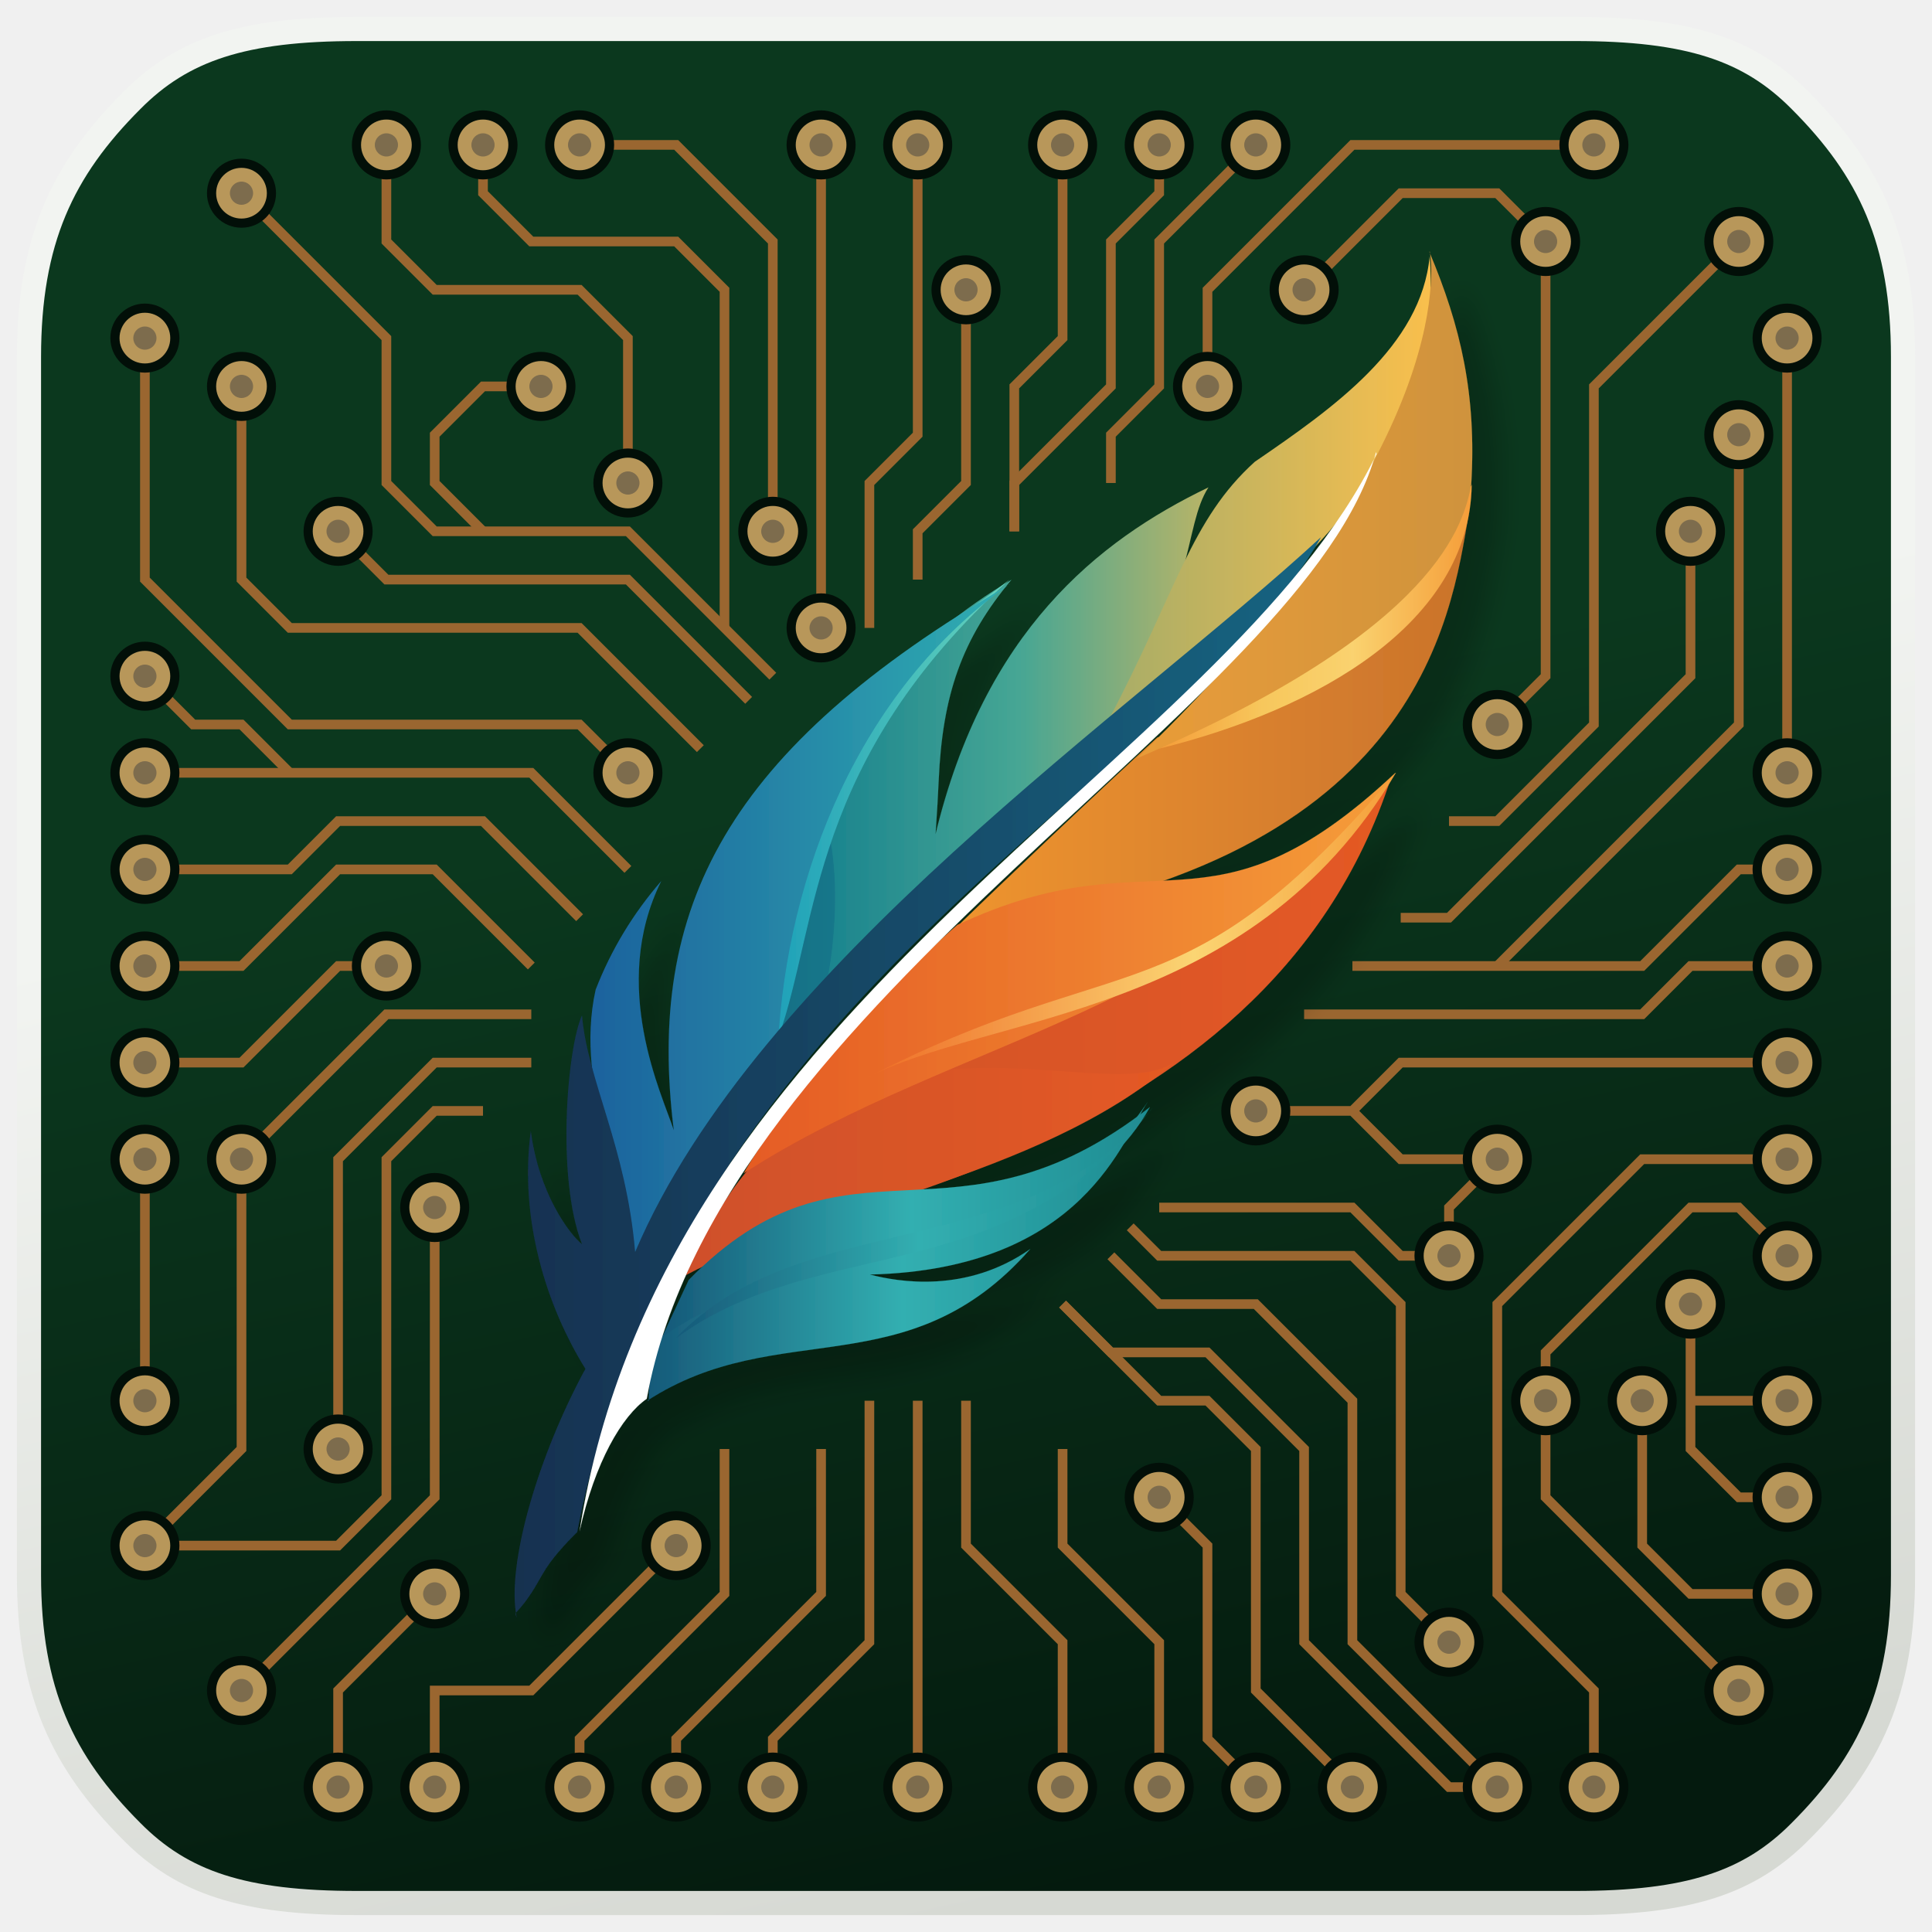
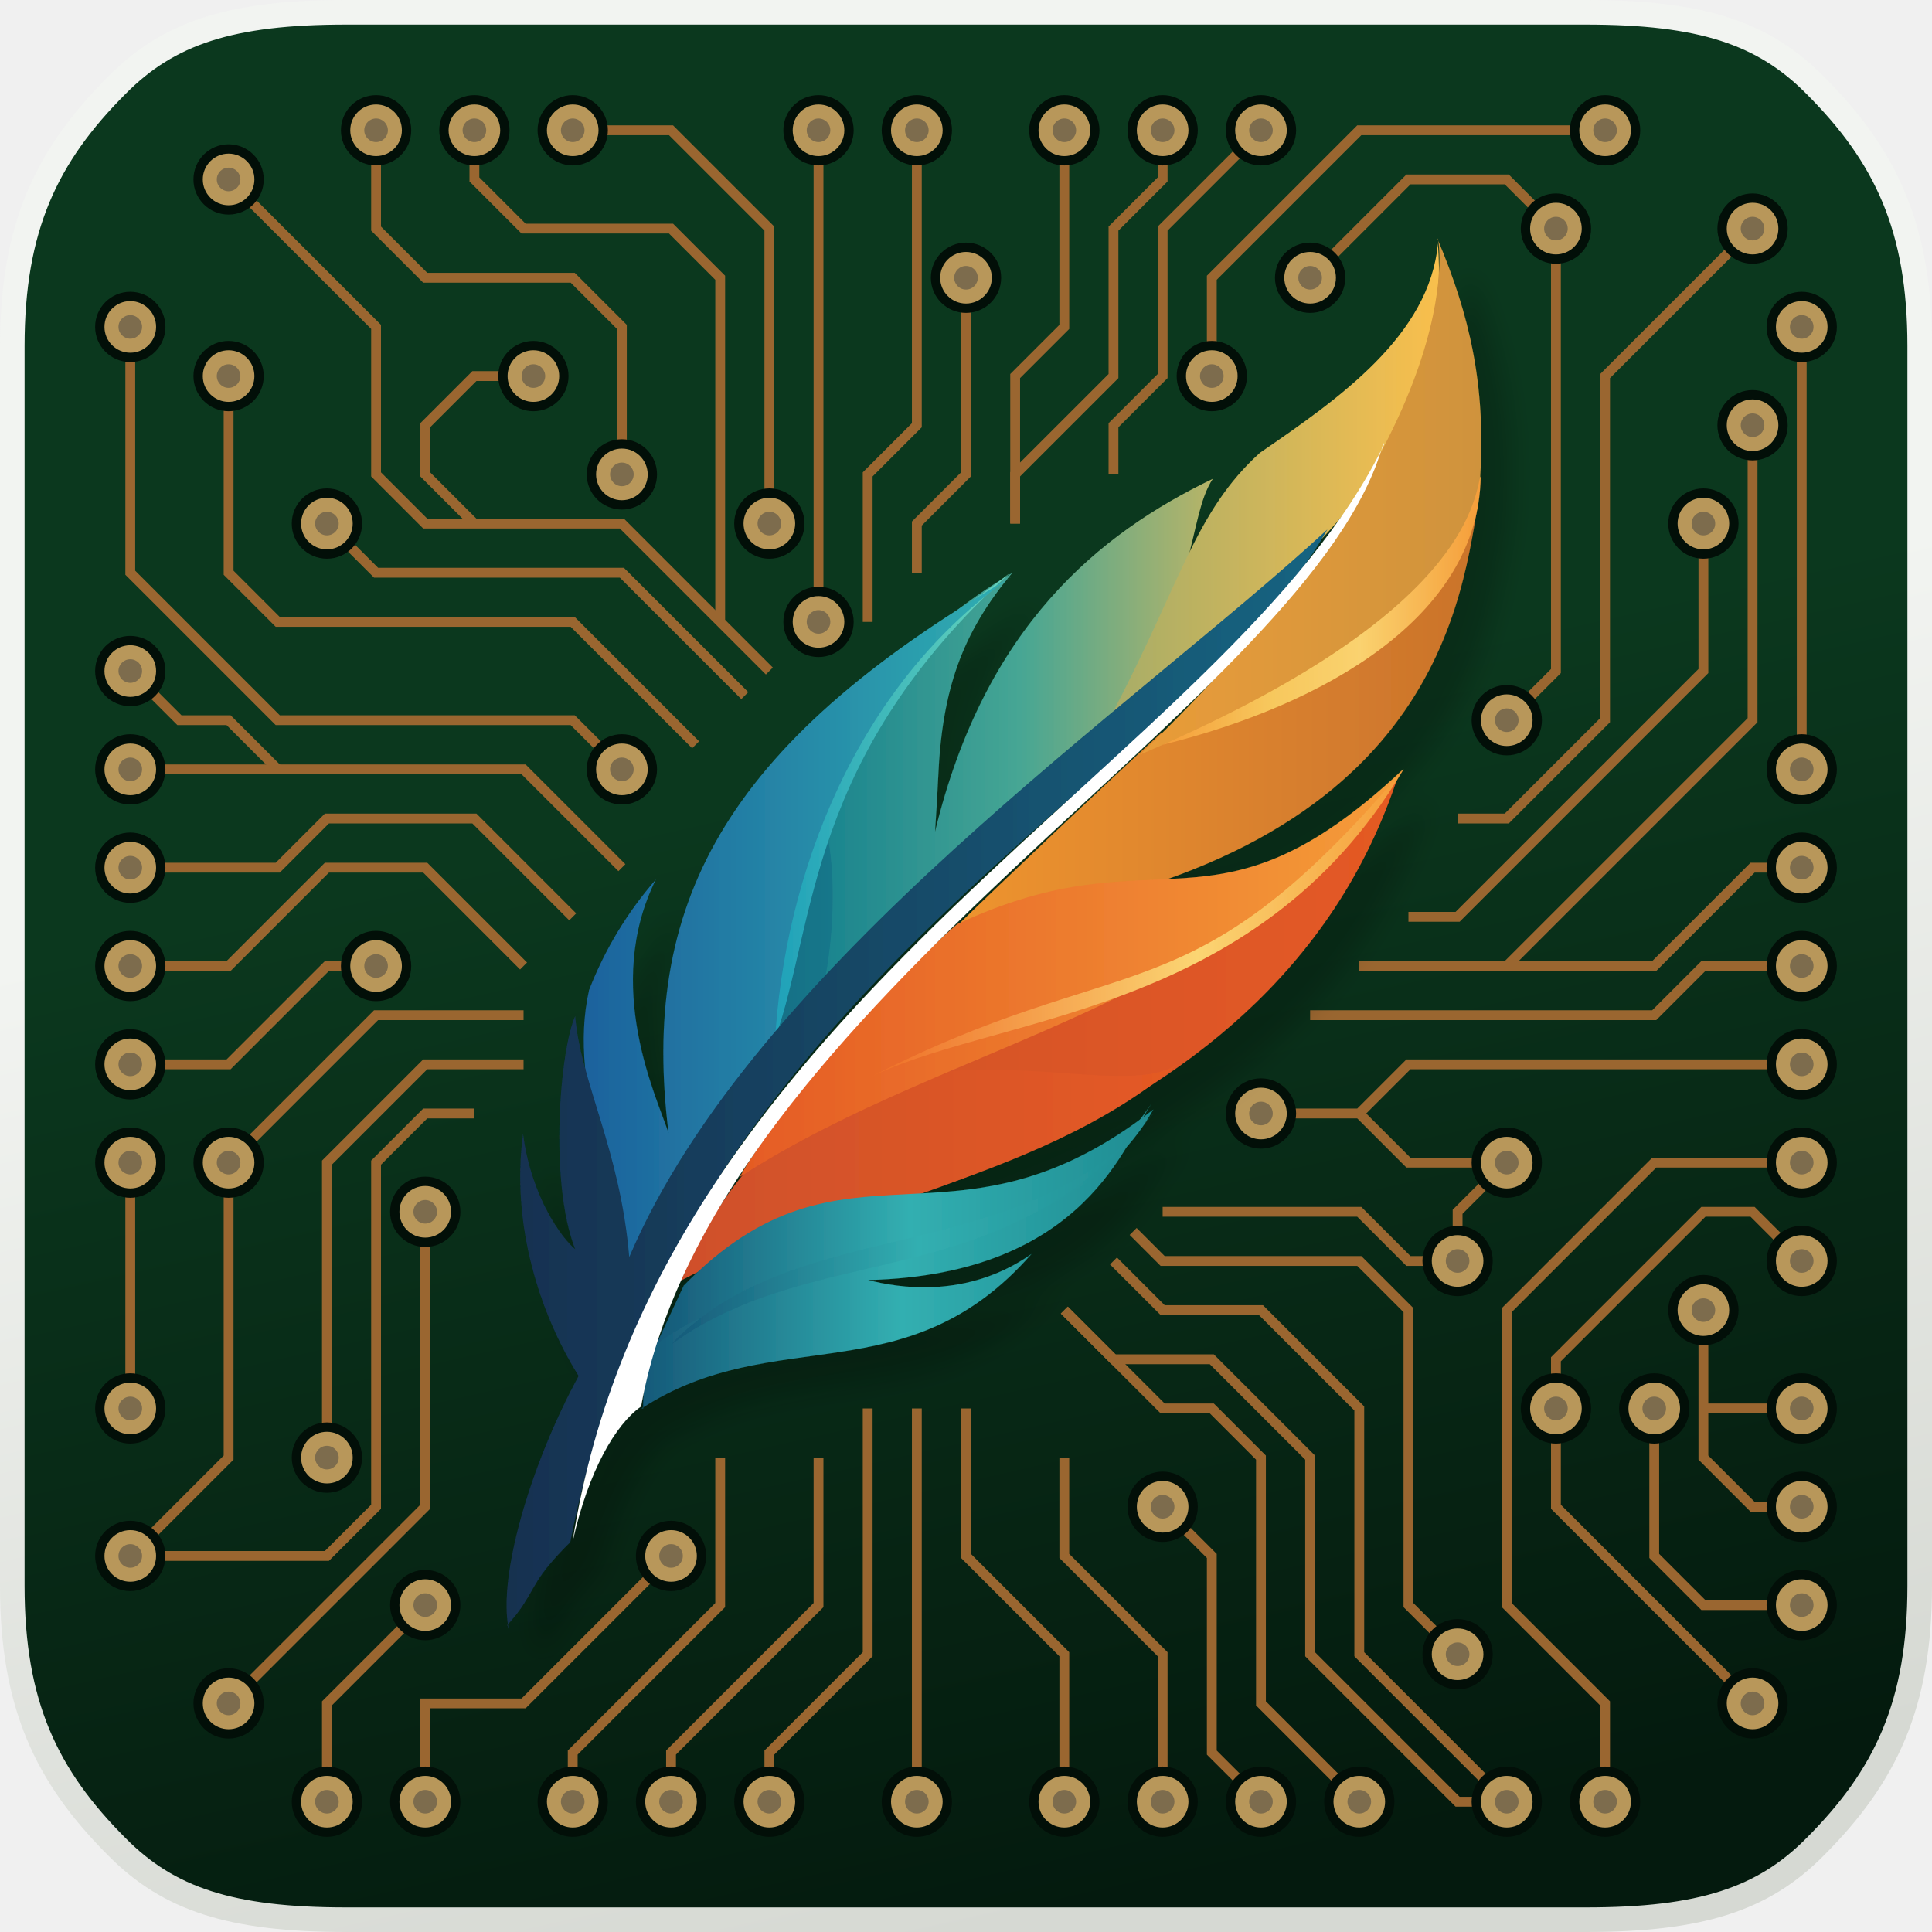
- <svg xmlns="http://www.w3.org/2000/svg" viewBox="6 6 40 40">
+ <svg xmlns="http://www.w3.org/2000/svg" viewBox="6.35 6.35 39.3 39.3">
  <defs>
    <linearGradient id="tcld-f">
      <stop offset="0" stop-color="#18828e" />
      <stop offset=".52" stop-color="#46a694" />
      <stop offset="1" stop-color="#b8b467" />
    </linearGradient>
    <linearGradient id="tcld-h">
      <stop offset="0" stop-color="#136f86" />
      <stop offset="1" stop-color="#17778a" />
    </linearGradient>
    <linearGradient id="tcld-i">
      <stop offset="0" stop-color="#1da0b9" />
      <stop offset="1" stop-color="#67d4bc" />
    </linearGradient>
    <linearGradient id="tcld-j">
      <stop offset="0" stop-color="#1c629d" />
      <stop offset="1" stop-color="#30afb2" />
    </linearGradient>
    <linearGradient id="tcld-l">
      <stop offset="0" stop-color="#cf502b" />
      <stop offset="1" stop-color="#e45a24" />
    </linearGradient>
    <linearGradient id="tcld-m">
      <stop offset="0" stop-color="#ee942f" />
      <stop offset="1" stop-color="#ca732c" />
    </linearGradient>
    <linearGradient id="tcld-o">
      <stop offset="0" stop-color="#ef6b25" />
      <stop offset=".62" stop-color="#fbd573" />
      <stop offset="1" stop-color="#f59d39" />
    </linearGradient>
    <linearGradient id="tcld-r">
      <stop offset="0" stop-color="#f59d39" />
      <stop offset=".33" stop-color="#f7c75c" />
      <stop offset=".62" stop-color="#fad26f" />
      <stop offset="1" stop-color="#f59d39" />
    </linearGradient>
    <linearGradient id="tcld-t">
      <stop offset="0" stop-color="#a7ad68" />
      <stop offset="1" stop-color="#f9bf4d" />
    </linearGradient>
    <linearGradient id="tcld-u">
      <stop offset="0" stop-color="#e99c39" />
      <stop offset="1" stop-color="#cf933c" />
    </linearGradient>
    <linearGradient id="tcld-k">
      <stop offset="0" stop-color="#165979" />
      <stop offset=".51" stop-color="#32afb1" />
      <stop offset="1" stop-color="#1f8c92" />
    </linearGradient>
    <linearGradient id="tcld-n">
      <stop offset="0" stop-color="#e55b24" />
      <stop offset="1" stop-color="#f59d39" />
    </linearGradient>
    <linearGradient id="tcld-w">
      <stop offset="0" stop-color="#143150" />
      <stop offset="1" stop-color="#196481" />
    </linearGradient>
    <linearGradient id="tcld-a" x1="6.25" x2="11.5" y1="26" y2="49.1" gradientUnits="userSpaceOnUse">
      <stop offset="0" stop-color="#0b381e" />
      <stop offset="1" stop-color="#041a0e" />
    </linearGradient>
    <linearGradient id="tcld-b" x1="6.25" x2="11.5" y1="26" y2="49.1" gradientUnits="userSpaceOnUse">
      <stop offset="0" stop-color="#f2f4f1" />
      <stop offset="1" stop-color="#d6d9d3" />
    </linearGradient>
    <filter id="tcld-d" width="1.09" height="1.06" x="-.03" y="-.021">
      <feGaussianBlur in="SourceAlpha" stdDeviation=".25" />
      <feOffset dx=".6" dy=".6" />
      <feComponentTransfer>
        <feFuncA slope=".19" type="linear" />
      </feComponentTransfer>
      <feMerge>
        <feMergeNode />
        <feMergeNode in="SourceGraphic" />
      </feMerge>
    </filter>
    <g id="tcld-c">
      <circle r=".62" fill="#b8975a" stroke="#020f08" stroke-width=".19" />
      <circle r=".24" fill="#7d6c4d" />
    </g>
  </defs>
  <path fill="url(#tcld-a)" stroke="url(#tcld-b)" stroke-width=".5" d="M13.39 6.6h25.22c2.35 0 3.61.42 4.66 1.48 1.44 1.44 2.13 2.9 2.13 5.31v25.22c0 2.41-.69 3.87-2.13 5.31-1.05 1.06-2.31 1.48-4.66 1.48H13.39c-2.35 0-3.61-.42-4.66-1.48-1.44-1.44-2.13-2.9-2.13-5.31V13.39c0-2.41.69-3.87 2.13-5.31 1.05-1.06 2.31-1.48 4.66-1.48Z" />
  <g fill="none" stroke="#9a6630" stroke-width=".2">
    <path d="M9 13v5l3 3h6l1 1M11 10l3 3v3l1 1h4l3 3M14 9v2l1 1h3l1 1v3" />
    <path d="M16 9v1l1 1h3l1 1v7" />
    <path d="M18 9h2l2 2v6M38 35v-1l3-3h1l1 1M43 28h-8l-1 1h-2M36 32v-1l1-1h-2l-1-1M43 26h-2l-1 1h-7M43 24h-1l-2 2h-6M43 13v9" />
    <path d="M42 15v6l-5 5" />
    <path d="M41 17v3l-5 5h-1" />
    <path d="m42 11-3 3v7l-2 2h-1" />
    <path d="M38 11v9l-1 1M33 12l2-2h2l1 1" />
    <path d="M31 14v-2l3-3h5M32 9l-2 2v3l-1 1v1M30 9v1l-1 1v3l-2 2v1" />
    <path d="M28 9v4l-1 1v3M17 14h-1l-1 1v1l1 1M23 9v10M25 9v6l-1 1v3M26 12v4l-1 1v1M13 17l1 1h5l2.5 2.5" />
    <path d="M11 14v4l1 1h6l2.5 2.5M9 22h8l2 2" />
    <path d="M9 24h3l1-1h3l2 2" />
    <path d="M9 26h2l2-2h2l2 2M9 20l1 1h1l1 1M9 28h2l2-2h1M9 30v5M11 30l3-3h3M9 38l2-2v-6M13 36v-6l2-2h2" />
    <path d="M9 38h4l1-1v-7l1-1h1" />
    <path d="M15 31v6l-4 4M15 39l-2 2v2M15 43v-2h2l3-3" />
    <path d="M18 43v-1l3-3v-3M20 43v-1l3-3v-3" />
    <path d="M22 43v-1l2-2v-5M25 43v-8M28 43v-3l-2-2v-3M28 36v2l2 2v3M30 37l1 1v4l1 1M37 43h-1l-3-3v-4l-2-2h-2l-1-1" />
    <path d="m34 43-2-2v-5l-1-1h-1l-2-2M36 40l-1-1v-6l-1-1h-4l-.6-.6" />
    <path d="m37 43-3-3v-5l-2-2h-2l-1-1M36 32h-1l-1-1h-4M39 43v-2l-2-2v-6l3-3h3" />
    <path d="m42 41-4-4v-2" />
    <path d="M43 39h-2l-1-1v-3M43 37h-1l-1-1v-3M43 35h-2" />
  </g>
  <use x="11" y="10" href="#tcld-c" />
  <use x="14" y="9" href="#tcld-c" />
  <use x="16" y="9" href="#tcld-c" />
  <use x="18" y="9" href="#tcld-c" />
  <use x="23" y="9" href="#tcld-c" />
  <use x="25" y="9" href="#tcld-c" />
  <use x="28" y="9" href="#tcld-c" />
  <use x="30" y="9" href="#tcld-c" />
  <use x="32" y="9" href="#tcld-c" />
  <use x="39" y="9" href="#tcld-c" />
  <use x="26" y="12" href="#tcld-c" />
  <use x="31" y="14" href="#tcld-c" />
  <use x="33" y="12" href="#tcld-c" />
  <use x="38" y="11" href="#tcld-c" />
  <use x="42" y="11" href="#tcld-c" />
  <use x="43" y="13" href="#tcld-c" />
  <use x="42" y="15" href="#tcld-c" />
  <use x="41" y="17" href="#tcld-c" />
  <use x="37" y="21" href="#tcld-c" />
  <use x="43" y="22" href="#tcld-c" />
  <use x="43" y="24" href="#tcld-c" />
  <use x="43" y="26" href="#tcld-c" />
  <use x="43" y="28" href="#tcld-c" />
  <use x="43" y="30" href="#tcld-c" />
  <use x="30" y="37" href="#tcld-c" />
  <use x="34" y="43" href="#tcld-c" />
  <use x="32" y="43" href="#tcld-c" />
  <use x="30" y="43" href="#tcld-c" />
  <use x="28" y="43" href="#tcld-c" />
  <use x="25" y="43" href="#tcld-c" />
  <use x="22" y="43" href="#tcld-c" />
  <use x="20" y="43" href="#tcld-c" />
  <use x="18" y="43" href="#tcld-c" />
  <use x="15" y="43" href="#tcld-c" />
  <use x="13" y="43" href="#tcld-c" />
  <use x="11" y="41" href="#tcld-c" />
  <use x="15" y="39" href="#tcld-c" />
  <use x="20" y="38" href="#tcld-c" />
  <use x="9" y="38" href="#tcld-c" />
  <use x="13" y="36" href="#tcld-c" />
  <use x="15" y="31" href="#tcld-c" />
  <use x="11" y="30" href="#tcld-c" />
  <use x="9" y="30" href="#tcld-c" />
  <use x="9" y="35" href="#tcld-c" />
  <use x="9" y="28" href="#tcld-c" />
  <use x="9" y="26" href="#tcld-c" />
  <use x="9" y="24" href="#tcld-c" />
  <use x="9" y="22" href="#tcld-c" />
  <use x="9" y="20" href="#tcld-c" />
  <use x="14" y="26" href="#tcld-c" />
  <use x="19" y="22" href="#tcld-c" />
  <use x="23" y="19" href="#tcld-c" />
  <use x="22" y="17" href="#tcld-c" />
  <use x="19" y="16" href="#tcld-c" />
  <use x="17.2" y="14" href="#tcld-c" />
  <use x="11" y="14" href="#tcld-c" />
  <use x="13" y="17" href="#tcld-c" />
  <use x="9" y="13" href="#tcld-c" />
  <use x="43" y="32" href="#tcld-c" />
  <use x="38" y="35" href="#tcld-c" />
  <use x="40" y="35" href="#tcld-c" />
  <use x="41" y="33" href="#tcld-c" />
  <use x="43" y="35" href="#tcld-c" />
  <use x="43" y="37" href="#tcld-c" />
  <use x="43" y="39" href="#tcld-c" />
  <use x="42" y="41" href="#tcld-c" />
  <use x="39" y="43" href="#tcld-c" />
  <use x="37" y="43" href="#tcld-c" />
  <use x="36" y="40" href="#tcld-c" />
  <use x="36" y="32" href="#tcld-c" />
  <use x="37" y="30" href="#tcld-c" />
  <use x="32" y="29" href="#tcld-c" />
  <g filter="url(#tcld-d)">
    <path fill="url(#tcld-f)" d="M29 20.9c1.78-2.56 1.49-3.99 2.02-4.81-2.31 1.11-4.64 3-5.65 7.18.032-.478.053-.836.064-1.1.077-1.79.482-2.94 1.51-4.17-4.19 2.5-3.84 5.4-4.12 8.67z" />
    <path fill="url(#tcld-h)" d="M22 27.8c.468-1.77.644-3.33 1.2-4.36.149.833.106 1.98-.085 2.91-.256.376-.793.969-1.12 1.45z" />
    <path fill="url(#tcld-i)" d="M26.9 18c-2.6 2.06-5.59 2.52-4.78 9.47.835-2.36.641-5.73 4.78-9.47" />
    <path fill="url(#tcld-j)" d="M26.9 18.1c-5.89 3.43-7.52 6.7-6.95 11.3-.235-.727-1.34-2.98-.258-5.16a7.6 7.6 0 0 0-1.36 2.25c-.469 2.09.744 4.19.697 5.67l3.08-4.54c.178-3.49 1.68-7.35 4.8-9.53z" />
    <path fill="url(#tcld-k)" d="M19.4 35c2.71-1.76 5.4-.256 7.93-3.14-1.32.925-2.73.682-3.32.528 4.45-.11 5.26-2.86 5.75-3.57-2.77 4.07-6.87 2.39-10.1 4.88-.264.793-.225 1.3-.225 1.3z" />
    <path fill="url(#tcld-l)" d="M20.7 32.2c3.08-7.82 7.71-2.19 14.1-10.1-2.63 8.17-12.8 8.94-14.1 10.1" />
    <path fill="url(#tcld-l)" d="M20.2 32.4c2.76-6.55 8.52-3.35 10.1-4.4-2.78 2.41-7.61 3.06-10.1 4.4" />
    <path fill="url(#tcld-m)" d="M25.8 25.2c.859-.837 3.02-2.89 4.16-3.93.55-.176 5.16-1.42 6.45-4.64-.374 2.2-1.04 7.4-10.6 8.56z" />
    <path fill="url(#tcld-n)" d="M34.9 22c-3.67 4.98-9.04 5.42-13.5 8.29.581-1.08 2.85-3.79 4.42-5.14 4.14-1.94 5.19.486 9.06-3.14z" />
    <path fill="url(#tcld-o)" d="M34.9 22c-4.42 5.2-5.61 3.54-11 6.34 2.53-1.36 7.97-1.21 11-6.34" />
    <path fill="url(#tcld-k)" d="m19.7 33.7.559-1.2c3.3-3.37 5.46-.384 9.55-3.58-1.85 3.35-7.67 2.9-10.1 4.77z" />
    <path fill="url(#tcld-r)" d="M30 21.5c2.29-1.17 4.07-2.02 6.47-5.46-.043 2.86-3.19 4.65-6.47 5.46" />
    <path fill="url(#tcld-t)" d="M35.6 11.3c.376 5.07-4.39 7.68-6.65 9.61 1.42-2.69 1.7-4.15 3.03-5.35 1.62-1.11 3.45-2.39 3.62-4.26" />
    <path fill="url(#tcld-u)" d="M35.6 11.2s.816 3.9-6.06 10.5c6.28-2.68 6.77-4.9 6.92-5.66.114-1.87-.22-3.29-.864-4.82z" />
    <path fill="url(#tcld-w)" d="M16.7 39.5c-.235-1.1.461-3.4 1.42-5.16-.799-1.28-1.38-3.1-1.13-4.93.164 1.29.798 2.14 1.06 2.35-.54-1.38-.305-4.08 0-4.74.117 1.36.915 2.72 1.1 4.9 2.53-5.94 10.3-11.2 14.2-14.8-2.79 4.98-13.2 9.28-15.4 20.6 0 0-.342.33-.564.636-.234.321-.323.631-.718 1.05z" />
    <path fill="url(#tcld-k)" d="M20 33.7c2.58-2.73 7.25-1.5 9.86-4.76-3.09 3.84-6.81 2.56-9.86 4.76" />
    <path fill="#fff" d="M34.5 15.4C31.4 21.79 19.7 26.7 18 37.7c.318-1.43.874-2.38 1.39-2.74 1.5-8.27 13.7-14.4 15.1-19.6z" />
  </g>
</svg>
